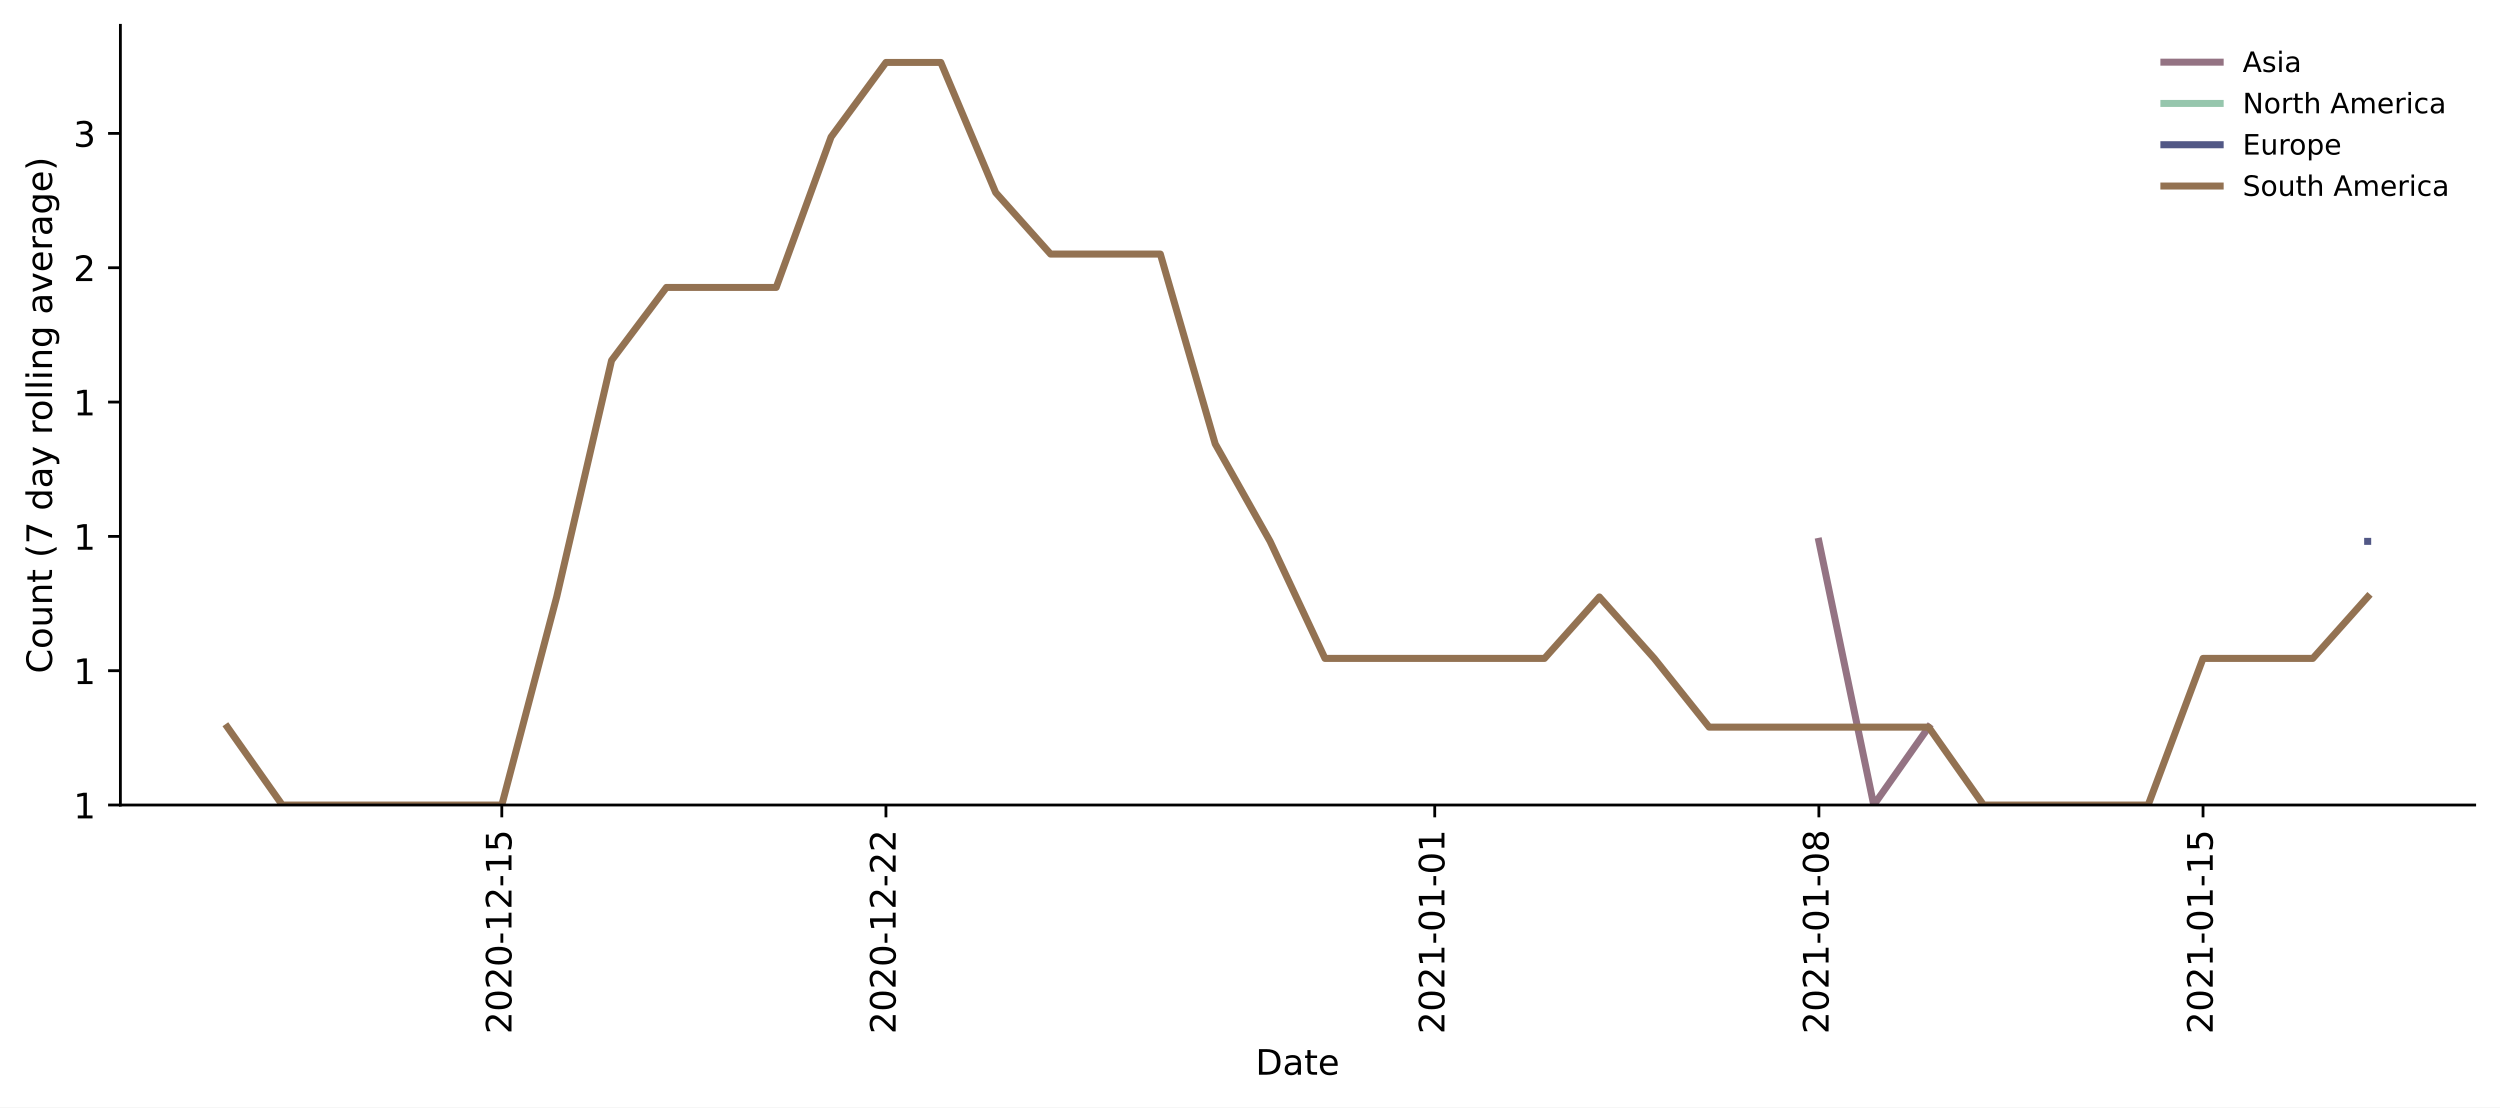
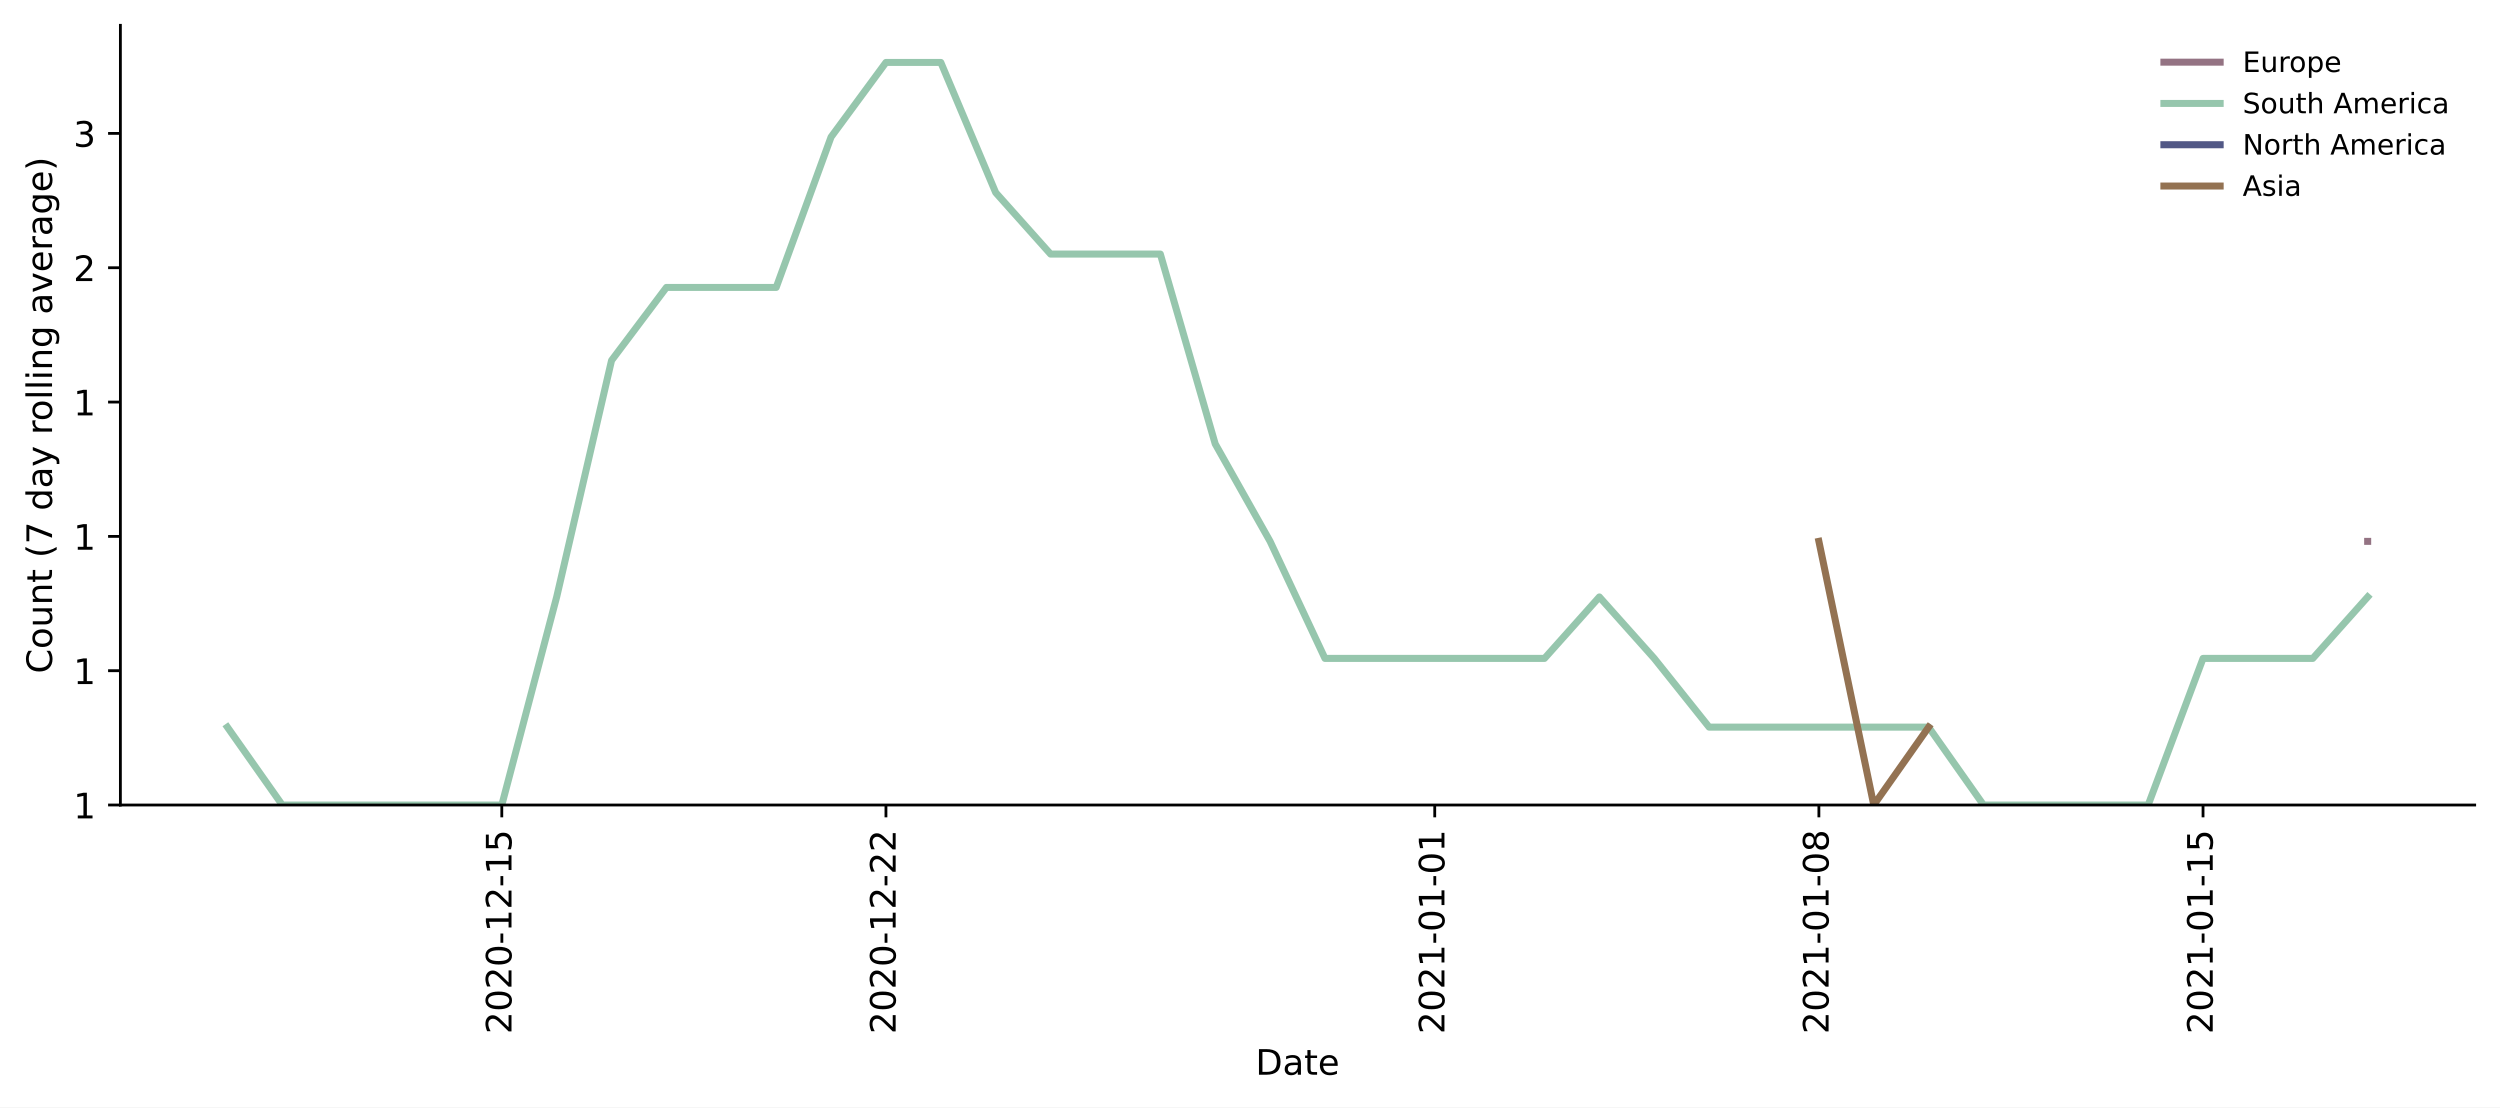
<svg xmlns="http://www.w3.org/2000/svg" xmlns:xlink="http://www.w3.org/1999/xlink" height="314.954pt" version="1.1" viewBox="0 0 711.041 314.954" width="711.041pt">
  <defs>
    <style type="text/css">*{stroke-linecap:butt;stroke-linejoin:round;}</style>
  </defs>
  <g id="figure_1">
    <g id="patch_1">
      <path d="M 0 314.954  L 711.041 314.954  L 711.041 0  L 0 0  z " style="fill:#ffffff;" />
    </g>
    <g id="axes_1">
      <g id="patch_2">
        <path d="M 34.241 228.96  L 703.841 228.96  L 703.841 7.2  L 34.241 7.2  z " style="fill:#ffffff;" />
      </g>
      <g id="matplotlib.axis_1">
        <g id="xtick_1">
          <g id="line2d_1">
            <defs>
-               <path d="M 0 0  L 0 3.5  " id="m76df127f58" style="stroke:#000000;stroke-width:0.8;" />
-             </defs>
-             <g>
-               <use style="stroke:#000000;stroke-width:0.8;" x="142.719" xlink:href="#m76df127f58" y="228.96" />
+               <path d="M 0 0  L 0 3.5  " id="mac6b43d856" style="stroke:#000000;stroke-width:0.8;" />
+             </defs>
+             <g>
+               <use style="stroke:#000000;stroke-width:0.8;" x="142.719" xlink:href="#mac6b43d856" y="228.96" />
            </g>
          </g>
          <g id="text_1">
            <g transform="translate(145.4783 294.0756)rotate(-90)scale(0.1 -0.1)">
              <defs>
                <path d="M 19.188 8.297  L 53.609 8.297  L 53.609 0  L 7.328 0  L 7.328 8.297  Q 12.938 14.109 22.625 23.891  Q 32.328 33.688 34.812 36.531  Q 39.547 41.844 41.422 45.531  Q 43.312 49.219 43.312 52.781  Q 43.312 58.594 39.234 62.25  Q 35.156 65.922 28.609 65.922  Q 23.969 65.922 18.812 64.312  Q 13.672 62.703 7.812 59.422  L 7.812 69.391  Q 13.766 71.781 18.938 73  Q 24.125 74.219 28.422 74.219  Q 39.75 74.219 46.484 68.547  Q 53.219 62.891 53.219 53.422  Q 53.219 48.922 51.531 44.891  Q 49.859 40.875 45.406 35.406  Q 44.188 33.984 37.641 27.219  Q 31.109 20.453 19.188 8.297  z " id="DejaVuSans-50" />
                <path d="M 31.781 66.406  Q 24.172 66.406 20.328 58.906  Q 16.5 51.422 16.5 36.375  Q 16.5 21.391 20.328 13.891  Q 24.172 6.391 31.781 6.391  Q 39.453 6.391 43.281 13.891  Q 47.125 21.391 47.125 36.375  Q 47.125 51.422 43.281 58.906  Q 39.453 66.406 31.781 66.406  z M 31.781 74.219  Q 44.047 74.219 50.516 64.516  Q 56.984 54.828 56.984 36.375  Q 56.984 17.969 50.516 8.266  Q 44.047 -1.422 31.781 -1.422  Q 19.531 -1.422 13.062 8.266  Q 6.594 17.969 6.594 36.375  Q 6.594 54.828 13.062 64.516  Q 19.531 74.219 31.781 74.219  z " id="DejaVuSans-48" />
                <path d="M 4.891 31.391  L 31.203 31.391  L 31.203 23.391  L 4.891 23.391  z " id="DejaVuSans-45" />
                <path d="M 12.406 8.297  L 28.516 8.297  L 28.516 63.922  L 10.984 60.406  L 10.984 69.391  L 28.422 72.906  L 38.281 72.906  L 38.281 8.297  L 54.391 8.297  L 54.391 0  L 12.406 0  z " id="DejaVuSans-49" />
                <path d="M 10.797 72.906  L 49.516 72.906  L 49.516 64.594  L 19.828 64.594  L 19.828 46.734  Q 21.969 47.469 24.109 47.828  Q 26.266 48.188 28.422 48.188  Q 40.625 48.188 47.75 41.5  Q 54.891 34.812 54.891 23.391  Q 54.891 11.625 47.562 5.094  Q 40.234 -1.422 26.906 -1.422  Q 22.312 -1.422 17.547 -0.641  Q 12.797 0.141 7.719 1.703  L 7.719 11.625  Q 12.109 9.234 16.797 8.062  Q 21.484 6.891 26.703 6.891  Q 35.156 6.891 40.078 11.328  Q 45.016 15.766 45.016 23.391  Q 45.016 31 40.078 35.438  Q 35.156 39.891 26.703 39.891  Q 22.75 39.891 18.812 39.016  Q 14.891 38.141 10.797 36.281  z " id="DejaVuSans-53" />
              </defs>
              <use xlink:href="#DejaVuSans-50" />
              <use x="63.623" xlink:href="#DejaVuSans-48" />
              <use x="127.246" xlink:href="#DejaVuSans-50" />
              <use x="190.869" xlink:href="#DejaVuSans-48" />
              <use x="254.492" xlink:href="#DejaVuSans-45" />
              <use x="290.576" xlink:href="#DejaVuSans-49" />
              <use x="354.199" xlink:href="#DejaVuSans-50" />
              <use x="417.822" xlink:href="#DejaVuSans-45" />
              <use x="453.906" xlink:href="#DejaVuSans-49" />
              <use x="517.529" xlink:href="#DejaVuSans-53" />
            </g>
          </g>
        </g>
        <g id="xtick_2">
          <g id="line2d_2">
            <g>
-               <use style="stroke:#000000;stroke-width:0.8;" x="251.978" xlink:href="#m76df127f58" y="228.96" />
+               <use style="stroke:#000000;stroke-width:0.8;" x="251.978" xlink:href="#mac6b43d856" y="228.96" />
            </g>
          </g>
          <g id="text_2">
            <g transform="translate(254.7371 294.0756)rotate(-90)scale(0.1 -0.1)">
              <use xlink:href="#DejaVuSans-50" />
              <use x="63.623" xlink:href="#DejaVuSans-48" />
              <use x="127.246" xlink:href="#DejaVuSans-50" />
              <use x="190.869" xlink:href="#DejaVuSans-48" />
              <use x="254.492" xlink:href="#DejaVuSans-45" />
              <use x="290.576" xlink:href="#DejaVuSans-49" />
              <use x="354.199" xlink:href="#DejaVuSans-50" />
              <use x="417.822" xlink:href="#DejaVuSans-45" />
              <use x="453.906" xlink:href="#DejaVuSans-50" />
              <use x="517.529" xlink:href="#DejaVuSans-50" />
            </g>
          </g>
        </g>
        <g id="xtick_3">
          <g id="line2d_3">
            <g>
-               <use style="stroke:#000000;stroke-width:0.8;" x="408.062" xlink:href="#m76df127f58" y="228.96" />
+               <use style="stroke:#000000;stroke-width:0.8;" x="408.062" xlink:href="#mac6b43d856" y="228.96" />
            </g>
          </g>
          <g id="text_3">
            <g transform="translate(410.821 294.0756)rotate(-90)scale(0.1 -0.1)">
              <use xlink:href="#DejaVuSans-50" />
              <use x="63.623" xlink:href="#DejaVuSans-48" />
              <use x="127.246" xlink:href="#DejaVuSans-50" />
              <use x="190.869" xlink:href="#DejaVuSans-49" />
              <use x="254.492" xlink:href="#DejaVuSans-45" />
              <use x="290.576" xlink:href="#DejaVuSans-48" />
              <use x="354.199" xlink:href="#DejaVuSans-49" />
              <use x="417.822" xlink:href="#DejaVuSans-45" />
              <use x="453.906" xlink:href="#DejaVuSans-48" />
              <use x="517.529" xlink:href="#DejaVuSans-49" />
            </g>
          </g>
        </g>
        <g id="xtick_4">
          <g id="line2d_4">
            <g>
-               <use style="stroke:#000000;stroke-width:0.8;" x="517.32" xlink:href="#m76df127f58" y="228.96" />
+               <use style="stroke:#000000;stroke-width:0.8;" x="517.32" xlink:href="#mac6b43d856" y="228.96" />
            </g>
          </g>
          <g id="text_4">
            <g transform="translate(520.0797 294.0756)rotate(-90)scale(0.1 -0.1)">
              <defs>
                <path d="M 31.781 34.625  Q 24.75 34.625 20.719 30.859  Q 16.703 27.094 16.703 20.516  Q 16.703 13.922 20.719 10.156  Q 24.75 6.391 31.781 6.391  Q 38.812 6.391 42.859 10.172  Q 46.922 13.969 46.922 20.516  Q 46.922 27.094 42.891 30.859  Q 38.875 34.625 31.781 34.625  z M 21.922 38.812  Q 15.578 40.375 12.031 44.719  Q 8.5 49.078 8.5 55.328  Q 8.5 64.062 14.719 69.141  Q 20.953 74.219 31.781 74.219  Q 42.672 74.219 48.875 69.141  Q 55.078 64.062 55.078 55.328  Q 55.078 49.078 51.531 44.719  Q 48 40.375 41.703 38.812  Q 48.828 37.156 52.797 32.312  Q 56.781 27.484 56.781 20.516  Q 56.781 9.906 50.312 4.234  Q 43.844 -1.422 31.781 -1.422  Q 19.734 -1.422 13.25 4.234  Q 6.781 9.906 6.781 20.516  Q 6.781 27.484 10.781 32.312  Q 14.797 37.156 21.922 38.812  z M 18.312 54.391  Q 18.312 48.734 21.844 45.562  Q 25.391 42.391 31.781 42.391  Q 38.141 42.391 41.719 45.562  Q 45.312 48.734 45.312 54.391  Q 45.312 60.062 41.719 63.234  Q 38.141 66.406 31.781 66.406  Q 25.391 66.406 21.844 63.234  Q 18.312 60.062 18.312 54.391  z " id="DejaVuSans-56" />
              </defs>
              <use xlink:href="#DejaVuSans-50" />
              <use x="63.623" xlink:href="#DejaVuSans-48" />
              <use x="127.246" xlink:href="#DejaVuSans-50" />
              <use x="190.869" xlink:href="#DejaVuSans-49" />
              <use x="254.492" xlink:href="#DejaVuSans-45" />
              <use x="290.576" xlink:href="#DejaVuSans-48" />
              <use x="354.199" xlink:href="#DejaVuSans-49" />
              <use x="417.822" xlink:href="#DejaVuSans-45" />
              <use x="453.906" xlink:href="#DejaVuSans-48" />
              <use x="517.529" xlink:href="#DejaVuSans-56" />
            </g>
          </g>
        </g>
        <g id="xtick_5">
          <g id="line2d_5">
            <g>
-               <use style="stroke:#000000;stroke-width:0.8;" x="626.579" xlink:href="#m76df127f58" y="228.96" />
+               <use style="stroke:#000000;stroke-width:0.8;" x="626.579" xlink:href="#mac6b43d856" y="228.96" />
            </g>
          </g>
          <g id="text_5">
            <g transform="translate(629.3385 294.0756)rotate(-90)scale(0.1 -0.1)">
              <use xlink:href="#DejaVuSans-50" />
              <use x="63.623" xlink:href="#DejaVuSans-48" />
              <use x="127.246" xlink:href="#DejaVuSans-50" />
              <use x="190.869" xlink:href="#DejaVuSans-49" />
              <use x="254.492" xlink:href="#DejaVuSans-45" />
              <use x="290.576" xlink:href="#DejaVuSans-48" />
              <use x="354.199" xlink:href="#DejaVuSans-49" />
              <use x="417.822" xlink:href="#DejaVuSans-45" />
              <use x="453.906" xlink:href="#DejaVuSans-49" />
              <use x="517.529" xlink:href="#DejaVuSans-53" />
            </g>
          </g>
        </g>
        <g id="text_6">
          <g transform="translate(357.0898 305.6741)scale(0.1 -0.1)">
            <defs>
              <path d="M 19.672 64.797  L 19.672 8.109  L 31.594 8.109  Q 46.688 8.109 53.688 14.938  Q 60.688 21.781 60.688 36.531  Q 60.688 51.172 53.688 57.984  Q 46.688 64.797 31.594 64.797  z M 9.812 72.906  L 30.078 72.906  Q 51.266 72.906 61.172 64.094  Q 71.094 55.281 71.094 36.531  Q 71.094 17.672 61.125 8.828  Q 51.172 0 30.078 0  L 9.812 0  z " id="DejaVuSans-68" />
              <path d="M 34.281 27.484  Q 23.391 27.484 19.188 25  Q 14.984 22.516 14.984 16.5  Q 14.984 11.719 18.141 8.906  Q 21.297 6.109 26.703 6.109  Q 34.188 6.109 38.703 11.406  Q 43.219 16.703 43.219 25.484  L 43.219 27.484  z M 52.203 31.203  L 52.203 0  L 43.219 0  L 43.219 8.297  Q 40.141 3.328 35.547 0.953  Q 30.953 -1.422 24.312 -1.422  Q 15.922 -1.422 10.953 3.297  Q 6 8.016 6 15.922  Q 6 25.141 12.172 29.828  Q 18.359 34.516 30.609 34.516  L 43.219 34.516  L 43.219 35.406  Q 43.219 41.609 39.141 45  Q 35.062 48.391 27.688 48.391  Q 23 48.391 18.547 47.266  Q 14.109 46.141 10.016 43.891  L 10.016 52.203  Q 14.938 54.109 19.578 55.047  Q 24.219 56 28.609 56  Q 40.484 56 46.344 49.844  Q 52.203 43.703 52.203 31.203  z " id="DejaVuSans-97" />
              <path d="M 18.312 70.219  L 18.312 54.688  L 36.812 54.688  L 36.812 47.703  L 18.312 47.703  L 18.312 18.016  Q 18.312 11.328 20.141 9.422  Q 21.969 7.516 27.594 7.516  L 36.812 7.516  L 36.812 0  L 27.594 0  Q 17.188 0 13.234 3.875  Q 9.281 7.766 9.281 18.016  L 9.281 47.703  L 2.688 47.703  L 2.688 54.688  L 9.281 54.688  L 9.281 70.219  z " id="DejaVuSans-116" />
              <path d="M 56.203 29.594  L 56.203 25.203  L 14.891 25.203  Q 15.484 15.922 20.484 11.062  Q 25.484 6.203 34.422 6.203  Q 39.594 6.203 44.453 7.469  Q 49.312 8.734 54.109 11.281  L 54.109 2.781  Q 49.266 0.734 44.188 -0.344  Q 39.109 -1.422 33.891 -1.422  Q 20.797 -1.422 13.156 6.188  Q 5.516 13.812 5.516 26.812  Q 5.516 40.234 12.766 48.109  Q 20.016 56 32.328 56  Q 43.359 56 49.781 48.891  Q 56.203 41.797 56.203 29.594  z M 47.219 32.234  Q 47.125 39.594 43.094 43.984  Q 39.062 48.391 32.422 48.391  Q 24.906 48.391 20.391 44.141  Q 15.875 39.891 15.188 32.172  z " id="DejaVuSans-101" />
            </defs>
            <use xlink:href="#DejaVuSans-68" />
            <use x="77.002" xlink:href="#DejaVuSans-97" />
            <use x="138.281" xlink:href="#DejaVuSans-116" />
            <use x="177.49" xlink:href="#DejaVuSans-101" />
          </g>
        </g>
      </g>
      <g id="matplotlib.axis_2">
        <g id="ytick_1">
          <g id="line2d_6">
            <defs>
-               <path d="M 0 0  L -3.5 0  " id="mb2c8fa8ccf" style="stroke:#000000;stroke-width:0.8;" />
-             </defs>
-             <g>
-               <use style="stroke:#000000;stroke-width:0.8;" x="34.241" xlink:href="#mb2c8fa8ccf" y="228.96" />
+               <path d="M 0 0  L -3.5 0  " id="mc8128c19e3" style="stroke:#000000;stroke-width:0.8;" />
+             </defs>
+             <g>
+               <use style="stroke:#000000;stroke-width:0.8;" x="34.241" xlink:href="#mc8128c19e3" y="228.96" />
            </g>
          </g>
          <g id="text_7">
            <g transform="translate(20.87813 232.7592)scale(0.1 -0.1)">
              <use xlink:href="#DejaVuSans-49" />
            </g>
          </g>
        </g>
        <g id="ytick_2">
          <g id="line2d_7">
            <g>
-               <use style="stroke:#000000;stroke-width:0.8;" x="34.241" xlink:href="#mb2c8fa8ccf" y="190.757" />
+               <use style="stroke:#000000;stroke-width:0.8;" x="34.241" xlink:href="#mc8128c19e3" y="190.757" />
            </g>
          </g>
          <g id="text_8">
            <g transform="translate(20.87813 194.5566)scale(0.1 -0.1)">
              <use xlink:href="#DejaVuSans-49" />
            </g>
          </g>
        </g>
        <g id="ytick_3">
          <g id="line2d_8">
            <g>
-               <use style="stroke:#000000;stroke-width:0.8;" x="34.241" xlink:href="#mb2c8fa8ccf" y="152.555" />
+               <use style="stroke:#000000;stroke-width:0.8;" x="34.241" xlink:href="#mc8128c19e3" y="152.555" />
            </g>
          </g>
          <g id="text_9">
            <g transform="translate(20.87813 156.354)scale(0.1 -0.1)">
              <use xlink:href="#DejaVuSans-49" />
            </g>
          </g>
        </g>
        <g id="ytick_4">
          <g id="line2d_9">
            <g>
-               <use style="stroke:#000000;stroke-width:0.8;" x="34.241" xlink:href="#mb2c8fa8ccf" y="114.352" />
+               <use style="stroke:#000000;stroke-width:0.8;" x="34.241" xlink:href="#mc8128c19e3" y="114.352" />
            </g>
          </g>
          <g id="text_10">
            <g transform="translate(20.87813 118.1514)scale(0.1 -0.1)">
              <use xlink:href="#DejaVuSans-49" />
            </g>
          </g>
        </g>
        <g id="ytick_5">
          <g id="line2d_10">
            <g>
-               <use style="stroke:#000000;stroke-width:0.8;" x="34.241" xlink:href="#mb2c8fa8ccf" y="76.15" />
+               <use style="stroke:#000000;stroke-width:0.8;" x="34.241" xlink:href="#mc8128c19e3" y="76.15" />
            </g>
          </g>
          <g id="text_11">
            <g transform="translate(20.87813 79.94882)scale(0.1 -0.1)">
              <use xlink:href="#DejaVuSans-50" />
            </g>
          </g>
        </g>
        <g id="ytick_6">
          <g id="line2d_11">
            <g>
-               <use style="stroke:#000000;stroke-width:0.8;" x="34.241" xlink:href="#mb2c8fa8ccf" y="37.947" />
+               <use style="stroke:#000000;stroke-width:0.8;" x="34.241" xlink:href="#mc8128c19e3" y="37.947" />
            </g>
          </g>
          <g id="text_12">
            <g transform="translate(20.87813 41.74622)scale(0.1 -0.1)">
              <defs>
                <path d="M 40.578 39.312  Q 47.656 37.797 51.625 33  Q 55.609 28.219 55.609 21.188  Q 55.609 10.406 48.188 4.484  Q 40.766 -1.422 27.094 -1.422  Q 22.516 -1.422 17.656 -0.516  Q 12.797 0.391 7.625 2.203  L 7.625 11.719  Q 11.719 9.328 16.594 8.109  Q 21.484 6.891 26.812 6.891  Q 36.078 6.891 40.938 10.547  Q 45.797 14.203 45.797 21.188  Q 45.797 27.641 41.281 31.266  Q 36.766 34.906 28.719 34.906  L 20.219 34.906  L 20.219 43.016  L 29.109 43.016  Q 36.375 43.016 40.234 45.922  Q 44.094 48.828 44.094 54.297  Q 44.094 59.906 40.109 62.906  Q 36.141 65.922 28.719 65.922  Q 24.656 65.922 20.016 65.031  Q 15.375 64.156 9.812 62.312  L 9.812 71.094  Q 15.438 72.656 20.344 73.438  Q 25.25 74.219 29.594 74.219  Q 40.828 74.219 47.359 69.109  Q 53.906 64.016 53.906 55.328  Q 53.906 49.266 50.438 45.094  Q 46.969 40.922 40.578 39.312  z " id="DejaVuSans-51" />
              </defs>
              <use xlink:href="#DejaVuSans-51" />
            </g>
          </g>
        </g>
        <g id="text_13">
          <g transform="translate(14.79844 191.548)rotate(-90)scale(0.1 -0.1)">
            <defs>
              <path d="M 64.406 67.281  L 64.406 56.891  Q 59.422 61.531 53.781 63.812  Q 48.141 66.109 41.797 66.109  Q 29.297 66.109 22.656 58.469  Q 16.016 50.828 16.016 36.375  Q 16.016 21.969 22.656 14.328  Q 29.297 6.688 41.797 6.688  Q 48.141 6.688 53.781 8.984  Q 59.422 11.281 64.406 15.922  L 64.406 5.609  Q 59.234 2.094 53.438 0.328  Q 47.656 -1.422 41.219 -1.422  Q 24.656 -1.422 15.125 8.703  Q 5.609 18.844 5.609 36.375  Q 5.609 53.953 15.125 64.078  Q 24.656 74.219 41.219 74.219  Q 47.75 74.219 53.531 72.484  Q 59.328 70.75 64.406 67.281  z " id="DejaVuSans-67" />
              <path d="M 30.609 48.391  Q 23.391 48.391 19.188 42.75  Q 14.984 37.109 14.984 27.297  Q 14.984 17.484 19.156 11.844  Q 23.344 6.203 30.609 6.203  Q 37.797 6.203 41.984 11.859  Q 46.188 17.531 46.188 27.297  Q 46.188 37.016 41.984 42.703  Q 37.797 48.391 30.609 48.391  z M 30.609 56  Q 42.328 56 49.016 48.375  Q 55.719 40.766 55.719 27.297  Q 55.719 13.875 49.016 6.219  Q 42.328 -1.422 30.609 -1.422  Q 18.844 -1.422 12.172 6.219  Q 5.516 13.875 5.516 27.297  Q 5.516 40.766 12.172 48.375  Q 18.844 56 30.609 56  z " id="DejaVuSans-111" />
              <path d="M 8.5 21.578  L 8.5 54.688  L 17.484 54.688  L 17.484 21.922  Q 17.484 14.156 20.5 10.266  Q 23.531 6.391 29.594 6.391  Q 36.859 6.391 41.078 11.031  Q 45.312 15.672 45.312 23.688  L 45.312 54.688  L 54.297 54.688  L 54.297 0  L 45.312 0  L 45.312 8.406  Q 42.047 3.422 37.719 1  Q 33.406 -1.422 27.688 -1.422  Q 18.266 -1.422 13.375 4.438  Q 8.5 10.297 8.5 21.578  z M 31.109 56  z " id="DejaVuSans-117" />
              <path d="M 54.891 33.016  L 54.891 0  L 45.906 0  L 45.906 32.719  Q 45.906 40.484 42.875 44.328  Q 39.844 48.188 33.797 48.188  Q 26.516 48.188 22.312 43.547  Q 18.109 38.922 18.109 30.906  L 18.109 0  L 9.078 0  L 9.078 54.688  L 18.109 54.688  L 18.109 46.188  Q 21.344 51.125 25.703 53.562  Q 30.078 56 35.797 56  Q 45.219 56 50.047 50.172  Q 54.891 44.344 54.891 33.016  z " id="DejaVuSans-110" />
              <path id="DejaVuSans-32" />
              <path d="M 31 75.875  Q 24.469 64.656 21.281 53.656  Q 18.109 42.672 18.109 31.391  Q 18.109 20.125 21.312 9.062  Q 24.516 -2 31 -13.188  L 23.188 -13.188  Q 15.875 -1.703 12.234 9.375  Q 8.594 20.453 8.594 31.391  Q 8.594 42.281 12.203 53.312  Q 15.828 64.359 23.188 75.875  z " id="DejaVuSans-40" />
              <path d="M 8.203 72.906  L 55.078 72.906  L 55.078 68.703  L 28.609 0  L 18.312 0  L 43.219 64.594  L 8.203 64.594  z " id="DejaVuSans-55" />
              <path d="M 45.406 46.391  L 45.406 75.984  L 54.391 75.984  L 54.391 0  L 45.406 0  L 45.406 8.203  Q 42.578 3.328 38.25 0.953  Q 33.938 -1.422 27.875 -1.422  Q 17.969 -1.422 11.734 6.484  Q 5.516 14.406 5.516 27.297  Q 5.516 40.188 11.734 48.094  Q 17.969 56 27.875 56  Q 33.938 56 38.25 53.625  Q 42.578 51.266 45.406 46.391  z M 14.797 27.297  Q 14.797 17.391 18.875 11.75  Q 22.953 6.109 30.078 6.109  Q 37.203 6.109 41.297 11.75  Q 45.406 17.391 45.406 27.297  Q 45.406 37.203 41.297 42.844  Q 37.203 48.484 30.078 48.484  Q 22.953 48.484 18.875 42.844  Q 14.797 37.203 14.797 27.297  z " id="DejaVuSans-100" />
              <path d="M 32.172 -5.078  Q 28.375 -14.844 24.75 -17.812  Q 21.141 -20.797 15.094 -20.797  L 7.906 -20.797  L 7.906 -13.281  L 13.188 -13.281  Q 16.891 -13.281 18.938 -11.516  Q 21 -9.766 23.484 -3.219  L 25.094 0.875  L 2.984 54.688  L 12.5 54.688  L 29.594 11.922  L 46.688 54.688  L 56.203 54.688  z " id="DejaVuSans-121" />
              <path d="M 41.109 46.297  Q 39.594 47.172 37.812 47.578  Q 36.031 48 33.891 48  Q 26.266 48 22.188 43.047  Q 18.109 38.094 18.109 28.812  L 18.109 0  L 9.078 0  L 9.078 54.688  L 18.109 54.688  L 18.109 46.188  Q 20.953 51.172 25.484 53.578  Q 30.031 56 36.531 56  Q 37.453 56 38.578 55.875  Q 39.703 55.766 41.062 55.516  z " id="DejaVuSans-114" />
              <path d="M 9.422 75.984  L 18.406 75.984  L 18.406 0  L 9.422 0  z " id="DejaVuSans-108" />
              <path d="M 9.422 54.688  L 18.406 54.688  L 18.406 0  L 9.422 0  z M 9.422 75.984  L 18.406 75.984  L 18.406 64.594  L 9.422 64.594  z " id="DejaVuSans-105" />
              <path d="M 45.406 27.984  Q 45.406 37.75 41.375 43.109  Q 37.359 48.484 30.078 48.484  Q 22.859 48.484 18.828 43.109  Q 14.797 37.75 14.797 27.984  Q 14.797 18.266 18.828 12.891  Q 22.859 7.516 30.078 7.516  Q 37.359 7.516 41.375 12.891  Q 45.406 18.266 45.406 27.984  z M 54.391 6.781  Q 54.391 -7.172 48.188 -13.984  Q 42 -20.797 29.203 -20.797  Q 24.469 -20.797 20.266 -20.094  Q 16.062 -19.391 12.109 -17.922  L 12.109 -9.188  Q 16.062 -11.328 19.922 -12.344  Q 23.781 -13.375 27.781 -13.375  Q 36.625 -13.375 41.016 -8.766  Q 45.406 -4.156 45.406 5.172  L 45.406 9.625  Q 42.625 4.781 38.281 2.391  Q 33.938 0 27.875 0  Q 17.828 0 11.672 7.656  Q 5.516 15.328 5.516 27.984  Q 5.516 40.672 11.672 48.328  Q 17.828 56 27.875 56  Q 33.938 56 38.281 53.609  Q 42.625 51.219 45.406 46.391  L 45.406 54.688  L 54.391 54.688  z " id="DejaVuSans-103" />
              <path d="M 2.984 54.688  L 12.5 54.688  L 29.594 8.797  L 46.688 54.688  L 56.203 54.688  L 35.688 0  L 23.484 0  z " id="DejaVuSans-118" />
              <path d="M 8.016 75.875  L 15.828 75.875  Q 23.141 64.359 26.781 53.312  Q 30.422 42.281 30.422 31.391  Q 30.422 20.453 26.781 9.375  Q 23.141 -1.703 15.828 -13.188  L 8.016 -13.188  Q 14.5 -2 17.703 9.062  Q 20.906 20.125 20.906 31.391  Q 20.906 42.672 17.703 53.656  Q 14.5 64.656 8.016 75.875  z " id="DejaVuSans-41" />
            </defs>
            <use xlink:href="#DejaVuSans-67" />
            <use x="69.824" xlink:href="#DejaVuSans-111" />
            <use x="131.006" xlink:href="#DejaVuSans-117" />
            <use x="194.385" xlink:href="#DejaVuSans-110" />
            <use x="257.764" xlink:href="#DejaVuSans-116" />
            <use x="296.973" xlink:href="#DejaVuSans-32" />
            <use x="328.76" xlink:href="#DejaVuSans-40" />
            <use x="367.773" xlink:href="#DejaVuSans-55" />
            <use x="431.396" xlink:href="#DejaVuSans-32" />
            <use x="463.184" xlink:href="#DejaVuSans-100" />
            <use x="526.66" xlink:href="#DejaVuSans-97" />
            <use x="587.939" xlink:href="#DejaVuSans-121" />
            <use x="647.119" xlink:href="#DejaVuSans-32" />
            <use x="678.906" xlink:href="#DejaVuSans-114" />
            <use x="717.77" xlink:href="#DejaVuSans-111" />
            <use x="778.951" xlink:href="#DejaVuSans-108" />
            <use x="806.734" xlink:href="#DejaVuSans-108" />
            <use x="834.518" xlink:href="#DejaVuSans-105" />
            <use x="862.301" xlink:href="#DejaVuSans-110" />
            <use x="925.68" xlink:href="#DejaVuSans-103" />
            <use x="989.156" xlink:href="#DejaVuSans-32" />
            <use x="1020.943" xlink:href="#DejaVuSans-97" />
            <use x="1082.223" xlink:href="#DejaVuSans-118" />
            <use x="1141.402" xlink:href="#DejaVuSans-101" />
            <use x="1202.926" xlink:href="#DejaVuSans-114" />
            <use x="1244.039" xlink:href="#DejaVuSans-97" />
            <use x="1305.318" xlink:href="#DejaVuSans-103" />
            <use x="1368.795" xlink:href="#DejaVuSans-101" />
            <use x="1430.318" xlink:href="#DejaVuSans-41" />
          </g>
        </g>
      </g>
      <g id="line2d_12">
-         <path clip-path="url(#p92bd231967)" d="M 517.32 153.97  L 532.929 228.96  L 548.537 206.806  " style="fill:none;stroke:#947383;stroke-linecap:square;stroke-width:2;" />
+         <path clip-path="url(#p252558eece)" d="M 673.404 153.97  " style="fill:none;stroke:#947383;stroke-linecap:square;stroke-width:2;" />
      </g>
      <g id="line2d_13">
-         <path clip-path="url(#p92bd231967)" d="M 0 0  " style="fill:none;stroke:#96c6ad;stroke-linecap:square;stroke-width:2;" />
+         <path clip-path="url(#p252558eece)" d="M 64.677 206.806  L 80.285 228.96  L 95.894 228.96  L 111.502 228.96  L 127.111 228.96  L 142.719 228.96  L 158.327 169.783  L 173.936 102.512  L 189.544 81.746  L 205.153 81.746  L 220.761 81.746  L 236.369 38.969  L 251.978 17.76  L 267.586 17.76  L 283.194 54.782  L 298.803 72.263  L 314.411 72.263  L 330.02 72.263  L 345.628 126.254  L 361.236 153.97  L 376.845 187.264  L 392.453 187.264  L 408.062 187.264  L 423.67 187.264  L 439.278 187.264  L 454.887 169.783  L 470.495 187.264  L 486.104 206.806  L 501.712 206.806  L 517.32 206.806  L 532.929 206.806  L 548.537 206.806  L 564.146 228.96  L 579.754 228.96  L 595.362 228.96  L 610.971 228.96  L 626.579 187.264  L 642.187 187.264  L 657.796 187.264  L 673.404 169.783  " style="fill:none;stroke:#96c6ad;stroke-linecap:square;stroke-width:2;" />
      </g>
      <g id="line2d_14">
-         <path clip-path="url(#p92bd231967)" d="M 673.404 153.97  " style="fill:none;stroke:#525886;stroke-linecap:square;stroke-width:2;" />
+         <path clip-path="url(#p252558eece)" d="M 0 0  " style="fill:none;stroke:#525886;stroke-linecap:square;stroke-width:2;" />
      </g>
      <g id="line2d_15">
-         <path clip-path="url(#p92bd231967)" d="M 64.677 206.806  L 80.285 228.96  L 95.894 228.96  L 111.502 228.96  L 127.111 228.96  L 142.719 228.96  L 158.327 169.783  L 173.936 102.512  L 189.544 81.746  L 205.153 81.746  L 220.761 81.746  L 236.369 38.969  L 251.978 17.76  L 267.586 17.76  L 283.194 54.782  L 298.803 72.263  L 314.411 72.263  L 330.02 72.263  L 345.628 126.254  L 361.236 153.97  L 376.845 187.264  L 392.453 187.264  L 408.062 187.264  L 423.67 187.264  L 439.278 187.264  L 454.887 169.783  L 470.495 187.264  L 486.104 206.806  L 501.712 206.806  L 517.32 206.806  L 532.929 206.806  L 548.537 206.806  L 564.146 228.96  L 579.754 228.96  L 595.362 228.96  L 610.971 228.96  L 626.579 187.264  L 642.187 187.264  L 657.796 187.264  L 673.404 169.783  " style="fill:none;stroke:#937252;stroke-linecap:square;stroke-width:2;" />
+         <path clip-path="url(#p252558eece)" d="M 517.32 153.97  L 532.929 228.96  L 548.537 206.806  " style="fill:none;stroke:#937252;stroke-linecap:square;stroke-width:2;" />
      </g>
      <g id="patch_3">
        <path d="M 34.241 228.96  L 34.241 7.2  " style="fill:none;stroke:#000000;stroke-linecap:square;stroke-linejoin:miter;stroke-width:0.8;" />
      </g>
      <g id="patch_4">
        <path d="M 34.241 228.96  L 703.841 228.96  " style="fill:none;stroke:#000000;stroke-linecap:square;stroke-linejoin:miter;stroke-width:0.8;" />
      </g>
      <g id="legend_1">
        <g id="line2d_16">
          <path d="M 615.448 17.679  L 631.448 17.679  " style="fill:none;stroke:#947383;stroke-linecap:square;stroke-width:2;" />
        </g>
        <g id="line2d_17" />
        <g id="text_14">
          <g transform="translate(637.8481 20.47875)scale(0.08 -0.08)">
            <defs>
-               <path d="M 34.188 63.188  L 20.797 26.906  L 47.609 26.906  z M 28.609 72.906  L 39.797 72.906  L 67.578 0  L 57.328 0  L 50.688 18.703  L 17.828 18.703  L 11.188 0  L 0.781 0  z " id="DejaVuSans-65" />
-               <path d="M 44.281 53.078  L 44.281 44.578  Q 40.484 46.531 36.375 47.5  Q 32.281 48.484 27.875 48.484  Q 21.188 48.484 17.844 46.438  Q 14.5 44.391 14.5 40.281  Q 14.5 37.156 16.891 35.375  Q 19.281 33.594 26.516 31.984  L 29.594 31.297  Q 39.156 29.25 43.188 25.516  Q 47.219 21.781 47.219 15.094  Q 47.219 7.469 41.188 3.016  Q 35.156 -1.422 24.609 -1.422  Q 20.219 -1.422 15.453 -0.562  Q 10.688 0.297 5.422 2  L 5.422 11.281  Q 10.406 8.688 15.234 7.391  Q 20.062 6.109 24.812 6.109  Q 31.156 6.109 34.562 8.281  Q 37.984 10.453 37.984 14.406  Q 37.984 18.062 35.516 20.016  Q 33.062 21.969 24.703 23.781  L 21.578 24.516  Q 13.234 26.266 9.516 29.906  Q 5.812 33.547 5.812 39.891  Q 5.812 47.609 11.281 51.797  Q 16.75 56 26.812 56  Q 31.781 56 36.172 55.266  Q 40.578 54.547 44.281 53.078  z " id="DejaVuSans-115" />
-             </defs>
-             <use xlink:href="#DejaVuSans-65" />
-             <use x="68.408" xlink:href="#DejaVuSans-115" />
-             <use x="120.508" xlink:href="#DejaVuSans-105" />
-             <use x="148.291" xlink:href="#DejaVuSans-97" />
+               <path d="M 9.812 72.906  L 55.906 72.906  L 55.906 64.594  L 19.672 64.594  L 19.672 43.016  L 54.391 43.016  L 54.391 34.719  L 19.672 34.719  L 19.672 8.297  L 56.781 8.297  L 56.781 0  L 9.812 0  z " id="DejaVuSans-69" />
+               <path d="M 18.109 8.203  L 18.109 -20.797  L 9.078 -20.797  L 9.078 54.688  L 18.109 54.688  L 18.109 46.391  Q 20.953 51.266 25.266 53.625  Q 29.594 56 35.594 56  Q 45.562 56 51.781 48.094  Q 58.016 40.188 58.016 27.297  Q 58.016 14.406 51.781 6.484  Q 45.562 -1.422 35.594 -1.422  Q 29.594 -1.422 25.266 0.953  Q 20.953 3.328 18.109 8.203  z M 48.688 27.297  Q 48.688 37.203 44.609 42.844  Q 40.531 48.484 33.406 48.484  Q 26.266 48.484 22.188 42.844  Q 18.109 37.203 18.109 27.297  Q 18.109 17.391 22.188 11.75  Q 26.266 6.109 33.406 6.109  Q 40.531 6.109 44.609 11.75  Q 48.688 17.391 48.688 27.297  z " id="DejaVuSans-112" />
+             </defs>
+             <use xlink:href="#DejaVuSans-69" />
+             <use x="63.184" xlink:href="#DejaVuSans-117" />
+             <use x="126.562" xlink:href="#DejaVuSans-114" />
+             <use x="165.426" xlink:href="#DejaVuSans-111" />
+             <use x="226.607" xlink:href="#DejaVuSans-112" />
+             <use x="290.084" xlink:href="#DejaVuSans-101" />
          </g>
        </g>
        <g id="line2d_18">
          <path d="M 615.448 29.421  L 631.448 29.421  " style="fill:none;stroke:#96c6ad;stroke-linecap:square;stroke-width:2;" />
        </g>
        <g id="line2d_19" />
        <g id="text_15">
          <g transform="translate(637.8481 32.22125)scale(0.08 -0.08)">
            <defs>
-               <path d="M 9.812 72.906  L 23.094 72.906  L 55.422 11.922  L 55.422 72.906  L 64.984 72.906  L 64.984 0  L 51.703 0  L 19.391 60.984  L 19.391 0  L 9.812 0  z " id="DejaVuSans-78" />
+               <path d="M 53.516 70.516  L 53.516 60.891  Q 47.906 63.578 42.922 64.891  Q 37.938 66.219 33.297 66.219  Q 25.25 66.219 20.875 63.094  Q 16.5 59.969 16.5 54.203  Q 16.5 49.359 19.406 46.891  Q 22.312 44.438 30.422 42.922  L 36.375 41.703  Q 47.406 39.594 52.656 34.297  Q 57.906 29 57.906 20.125  Q 57.906 9.516 50.797 4.047  Q 43.703 -1.422 29.984 -1.422  Q 24.812 -1.422 18.969 -0.25  Q 13.141 0.922 6.891 3.219  L 6.891 13.375  Q 12.891 10.016 18.656 8.297  Q 24.422 6.594 29.984 6.594  Q 38.422 6.594 43.016 9.906  Q 47.609 13.234 47.609 19.391  Q 47.609 24.75 44.312 27.781  Q 41.016 30.812 33.5 32.328  L 27.484 33.5  Q 16.453 35.688 11.516 40.375  Q 6.594 45.062 6.594 53.422  Q 6.594 63.094 13.406 68.656  Q 20.219 74.219 32.172 74.219  Q 37.312 74.219 42.625 73.281  Q 47.953 72.359 53.516 70.516  z " id="DejaVuSans-83" />
              <path d="M 54.891 33.016  L 54.891 0  L 45.906 0  L 45.906 32.719  Q 45.906 40.484 42.875 44.328  Q 39.844 48.188 33.797 48.188  Q 26.516 48.188 22.312 43.547  Q 18.109 38.922 18.109 30.906  L 18.109 0  L 9.078 0  L 9.078 75.984  L 18.109 75.984  L 18.109 46.188  Q 21.344 51.125 25.703 53.562  Q 30.078 56 35.797 56  Q 45.219 56 50.047 50.172  Q 54.891 44.344 54.891 33.016  z " id="DejaVuSans-104" />
+               <path d="M 34.188 63.188  L 20.797 26.906  L 47.609 26.906  z M 28.609 72.906  L 39.797 72.906  L 67.578 0  L 57.328 0  L 50.688 18.703  L 17.828 18.703  L 11.188 0  L 0.781 0  z " id="DejaVuSans-65" />
              <path d="M 52 44.188  Q 55.375 50.25 60.062 53.125  Q 64.75 56 71.094 56  Q 79.641 56 84.281 50.016  Q 88.922 44.047 88.922 33.016  L 88.922 0  L 79.891 0  L 79.891 32.719  Q 79.891 40.578 77.094 44.375  Q 74.312 48.188 68.609 48.188  Q 61.625 48.188 57.562 43.547  Q 53.516 38.922 53.516 30.906  L 53.516 0  L 44.484 0  L 44.484 32.719  Q 44.484 40.625 41.703 44.406  Q 38.922 48.188 33.109 48.188  Q 26.219 48.188 22.156 43.531  Q 18.109 38.875 18.109 30.906  L 18.109 0  L 9.078 0  L 9.078 54.688  L 18.109 54.688  L 18.109 46.188  Q 21.188 51.219 25.484 53.609  Q 29.781 56 35.688 56  Q 41.656 56 45.828 52.969  Q 50 49.953 52 44.188  z " id="DejaVuSans-109" />
              <path d="M 48.781 52.594  L 48.781 44.188  Q 44.969 46.297 41.141 47.344  Q 37.312 48.391 33.406 48.391  Q 24.656 48.391 19.812 42.844  Q 14.984 37.312 14.984 27.297  Q 14.984 17.281 19.812 11.734  Q 24.656 6.203 33.406 6.203  Q 37.312 6.203 41.141 7.25  Q 44.969 8.297 48.781 10.406  L 48.781 2.094  Q 45.016 0.344 40.984 -0.531  Q 36.969 -1.422 32.422 -1.422  Q 20.062 -1.422 12.781 6.344  Q 5.516 14.109 5.516 27.297  Q 5.516 40.672 12.859 48.328  Q 20.219 56 33.016 56  Q 37.156 56 41.109 55.141  Q 45.062 54.297 48.781 52.594  z " id="DejaVuSans-99" />
+             </defs>
+             <use xlink:href="#DejaVuSans-83" />
+             <use x="63.477" xlink:href="#DejaVuSans-111" />
+             <use x="124.658" xlink:href="#DejaVuSans-117" />
+             <use x="188.037" xlink:href="#DejaVuSans-116" />
+             <use x="227.246" xlink:href="#DejaVuSans-104" />
+             <use x="290.625" xlink:href="#DejaVuSans-32" />
+             <use x="322.412" xlink:href="#DejaVuSans-65" />
+             <use x="390.82" xlink:href="#DejaVuSans-109" />
+             <use x="488.232" xlink:href="#DejaVuSans-101" />
+             <use x="549.756" xlink:href="#DejaVuSans-114" />
+             <use x="590.869" xlink:href="#DejaVuSans-105" />
+             <use x="618.652" xlink:href="#DejaVuSans-99" />
+             <use x="673.633" xlink:href="#DejaVuSans-97" />
+           </g>
+         </g>
+         <g id="line2d_20">
+           <path d="M 615.448 41.164  L 631.448 41.164  " style="fill:none;stroke:#525886;stroke-linecap:square;stroke-width:2;" />
+         </g>
+         <g id="line2d_21" />
+         <g id="text_16">
+           <g transform="translate(637.8481 43.96375)scale(0.08 -0.08)">
+             <defs>
+               <path d="M 9.812 72.906  L 23.094 72.906  L 55.422 11.922  L 55.422 72.906  L 64.984 72.906  L 64.984 0  L 51.703 0  L 19.391 60.984  L 19.391 0  L 9.812 0  z " id="DejaVuSans-78" />
            </defs>
            <use xlink:href="#DejaVuSans-78" />
            <use x="74.805" xlink:href="#DejaVuSans-111" />
            <use x="135.986" xlink:href="#DejaVuSans-114" />
            <use x="177.1" xlink:href="#DejaVuSans-116" />
            <use x="216.309" xlink:href="#DejaVuSans-104" />
            <use x="279.688" xlink:href="#DejaVuSans-32" />
            <use x="311.475" xlink:href="#DejaVuSans-65" />
            <use x="379.883" xlink:href="#DejaVuSans-109" />
            <use x="477.295" xlink:href="#DejaVuSans-101" />
            <use x="538.818" xlink:href="#DejaVuSans-114" />
            <use x="579.932" xlink:href="#DejaVuSans-105" />
            <use x="607.715" xlink:href="#DejaVuSans-99" />
            <use x="662.695" xlink:href="#DejaVuSans-97" />
          </g>
        </g>
-         <g id="line2d_20">
-           <path d="M 615.448 41.164  L 631.448 41.164  " style="fill:none;stroke:#525886;stroke-linecap:square;stroke-width:2;" />
-         </g>
-         <g id="line2d_21" />
-         <g id="text_16">
-           <g transform="translate(637.8481 43.96375)scale(0.08 -0.08)">
-             <defs>
-               <path d="M 9.812 72.906  L 55.906 72.906  L 55.906 64.594  L 19.672 64.594  L 19.672 43.016  L 54.391 43.016  L 54.391 34.719  L 19.672 34.719  L 19.672 8.297  L 56.781 8.297  L 56.781 0  L 9.812 0  z " id="DejaVuSans-69" />
-               <path d="M 18.109 8.203  L 18.109 -20.797  L 9.078 -20.797  L 9.078 54.688  L 18.109 54.688  L 18.109 46.391  Q 20.953 51.266 25.266 53.625  Q 29.594 56 35.594 56  Q 45.562 56 51.781 48.094  Q 58.016 40.188 58.016 27.297  Q 58.016 14.406 51.781 6.484  Q 45.562 -1.422 35.594 -1.422  Q 29.594 -1.422 25.266 0.953  Q 20.953 3.328 18.109 8.203  z M 48.688 27.297  Q 48.688 37.203 44.609 42.844  Q 40.531 48.484 33.406 48.484  Q 26.266 48.484 22.188 42.844  Q 18.109 37.203 18.109 27.297  Q 18.109 17.391 22.188 11.75  Q 26.266 6.109 33.406 6.109  Q 40.531 6.109 44.609 11.75  Q 48.688 17.391 48.688 27.297  z " id="DejaVuSans-112" />
-             </defs>
-             <use xlink:href="#DejaVuSans-69" />
-             <use x="63.184" xlink:href="#DejaVuSans-117" />
-             <use x="126.562" xlink:href="#DejaVuSans-114" />
-             <use x="165.426" xlink:href="#DejaVuSans-111" />
-             <use x="226.607" xlink:href="#DejaVuSans-112" />
-             <use x="290.084" xlink:href="#DejaVuSans-101" />
-           </g>
-         </g>
        <g id="line2d_22">
          <path d="M 615.448 52.906  L 631.448 52.906  " style="fill:none;stroke:#937252;stroke-linecap:square;stroke-width:2;" />
        </g>
        <g id="line2d_23" />
        <g id="text_17">
          <g transform="translate(637.8481 55.70625)scale(0.08 -0.08)">
            <defs>
-               <path d="M 53.516 70.516  L 53.516 60.891  Q 47.906 63.578 42.922 64.891  Q 37.938 66.219 33.297 66.219  Q 25.25 66.219 20.875 63.094  Q 16.5 59.969 16.5 54.203  Q 16.5 49.359 19.406 46.891  Q 22.312 44.438 30.422 42.922  L 36.375 41.703  Q 47.406 39.594 52.656 34.297  Q 57.906 29 57.906 20.125  Q 57.906 9.516 50.797 4.047  Q 43.703 -1.422 29.984 -1.422  Q 24.812 -1.422 18.969 -0.25  Q 13.141 0.922 6.891 3.219  L 6.891 13.375  Q 12.891 10.016 18.656 8.297  Q 24.422 6.594 29.984 6.594  Q 38.422 6.594 43.016 9.906  Q 47.609 13.234 47.609 19.391  Q 47.609 24.75 44.312 27.781  Q 41.016 30.812 33.5 32.328  L 27.484 33.5  Q 16.453 35.688 11.516 40.375  Q 6.594 45.062 6.594 53.422  Q 6.594 63.094 13.406 68.656  Q 20.219 74.219 32.172 74.219  Q 37.312 74.219 42.625 73.281  Q 47.953 72.359 53.516 70.516  z " id="DejaVuSans-83" />
-             </defs>
-             <use xlink:href="#DejaVuSans-83" />
-             <use x="63.477" xlink:href="#DejaVuSans-111" />
-             <use x="124.658" xlink:href="#DejaVuSans-117" />
-             <use x="188.037" xlink:href="#DejaVuSans-116" />
-             <use x="227.246" xlink:href="#DejaVuSans-104" />
-             <use x="290.625" xlink:href="#DejaVuSans-32" />
-             <use x="322.412" xlink:href="#DejaVuSans-65" />
-             <use x="390.82" xlink:href="#DejaVuSans-109" />
-             <use x="488.232" xlink:href="#DejaVuSans-101" />
-             <use x="549.756" xlink:href="#DejaVuSans-114" />
-             <use x="590.869" xlink:href="#DejaVuSans-105" />
-             <use x="618.652" xlink:href="#DejaVuSans-99" />
-             <use x="673.633" xlink:href="#DejaVuSans-97" />
+               <path d="M 44.281 53.078  L 44.281 44.578  Q 40.484 46.531 36.375 47.5  Q 32.281 48.484 27.875 48.484  Q 21.188 48.484 17.844 46.438  Q 14.5 44.391 14.5 40.281  Q 14.5 37.156 16.891 35.375  Q 19.281 33.594 26.516 31.984  L 29.594 31.297  Q 39.156 29.25 43.188 25.516  Q 47.219 21.781 47.219 15.094  Q 47.219 7.469 41.188 3.016  Q 35.156 -1.422 24.609 -1.422  Q 20.219 -1.422 15.453 -0.562  Q 10.688 0.297 5.422 2  L 5.422 11.281  Q 10.406 8.688 15.234 7.391  Q 20.062 6.109 24.812 6.109  Q 31.156 6.109 34.562 8.281  Q 37.984 10.453 37.984 14.406  Q 37.984 18.062 35.516 20.016  Q 33.062 21.969 24.703 23.781  L 21.578 24.516  Q 13.234 26.266 9.516 29.906  Q 5.812 33.547 5.812 39.891  Q 5.812 47.609 11.281 51.797  Q 16.75 56 26.812 56  Q 31.781 56 36.172 55.266  Q 40.578 54.547 44.281 53.078  z " id="DejaVuSans-115" />
+             </defs>
+             <use xlink:href="#DejaVuSans-65" />
+             <use x="68.408" xlink:href="#DejaVuSans-115" />
+             <use x="120.508" xlink:href="#DejaVuSans-105" />
+             <use x="148.291" xlink:href="#DejaVuSans-97" />
          </g>
        </g>
      </g>
    </g>
  </g>
  <defs>
-     <clipPath id="p92bd231967">
+     <clipPath id="p252558eece">
      <rect height="221.76" width="669.6" x="34.241" y="7.2" />
    </clipPath>
  </defs>
</svg>
